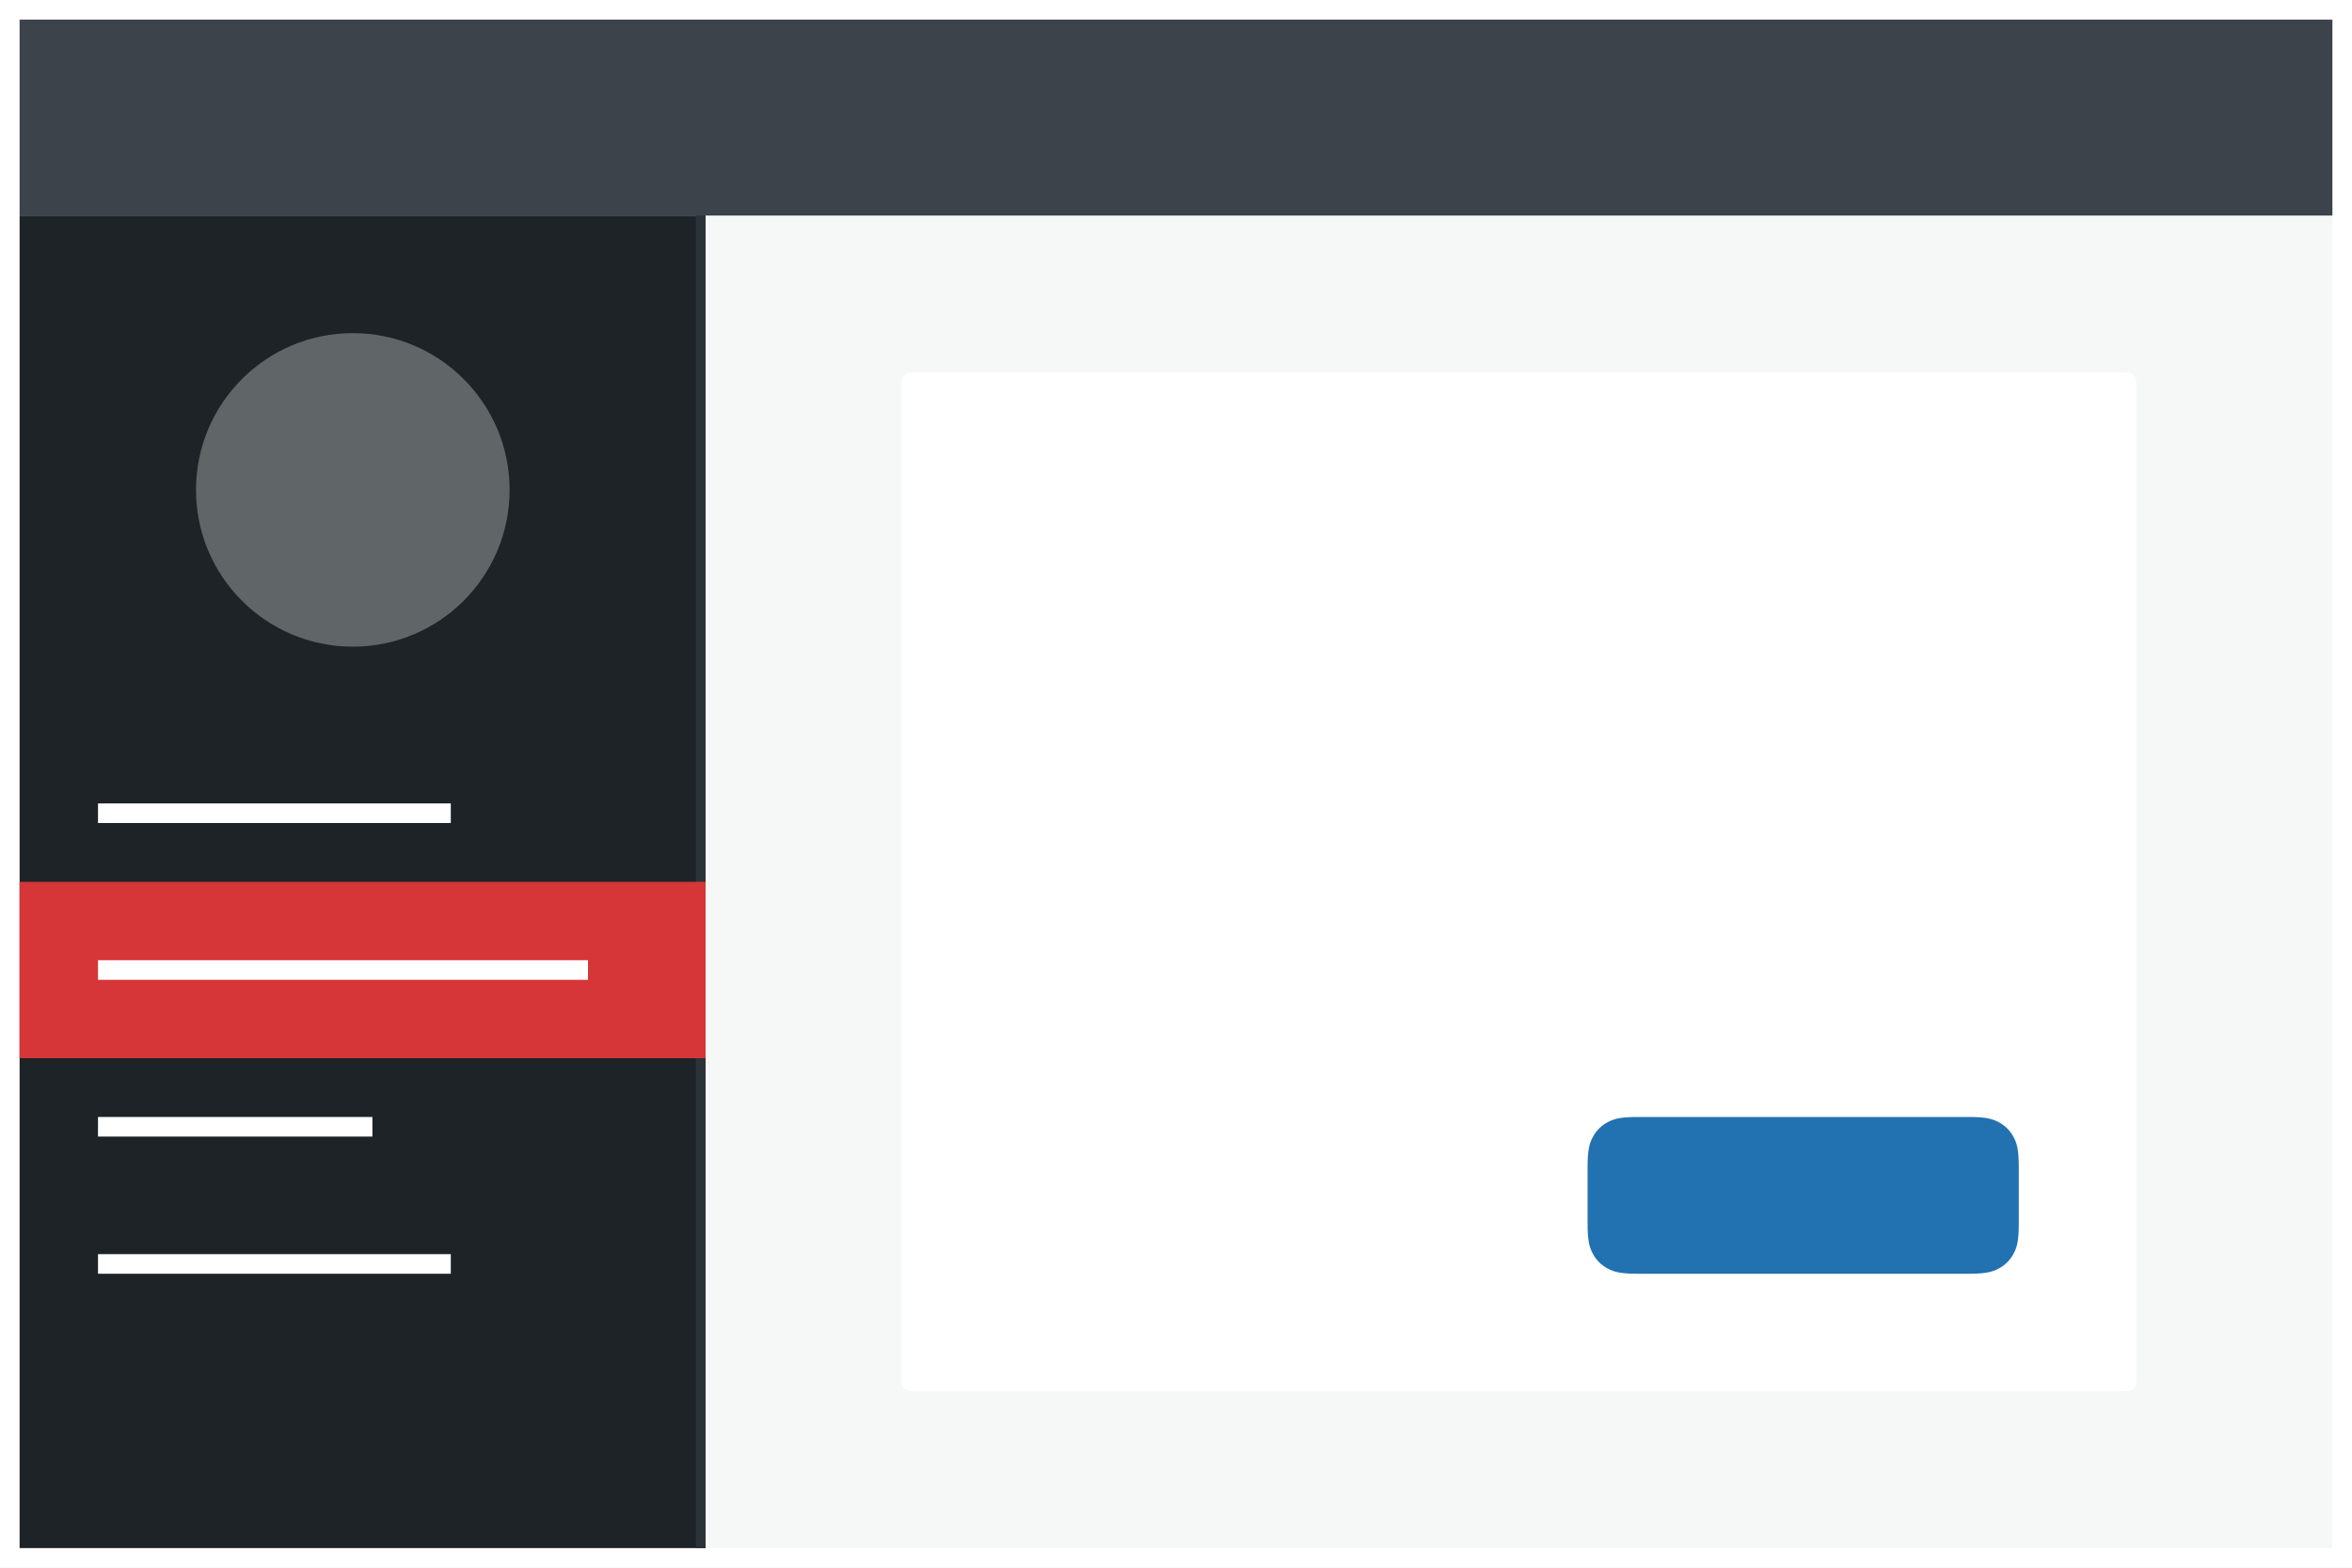
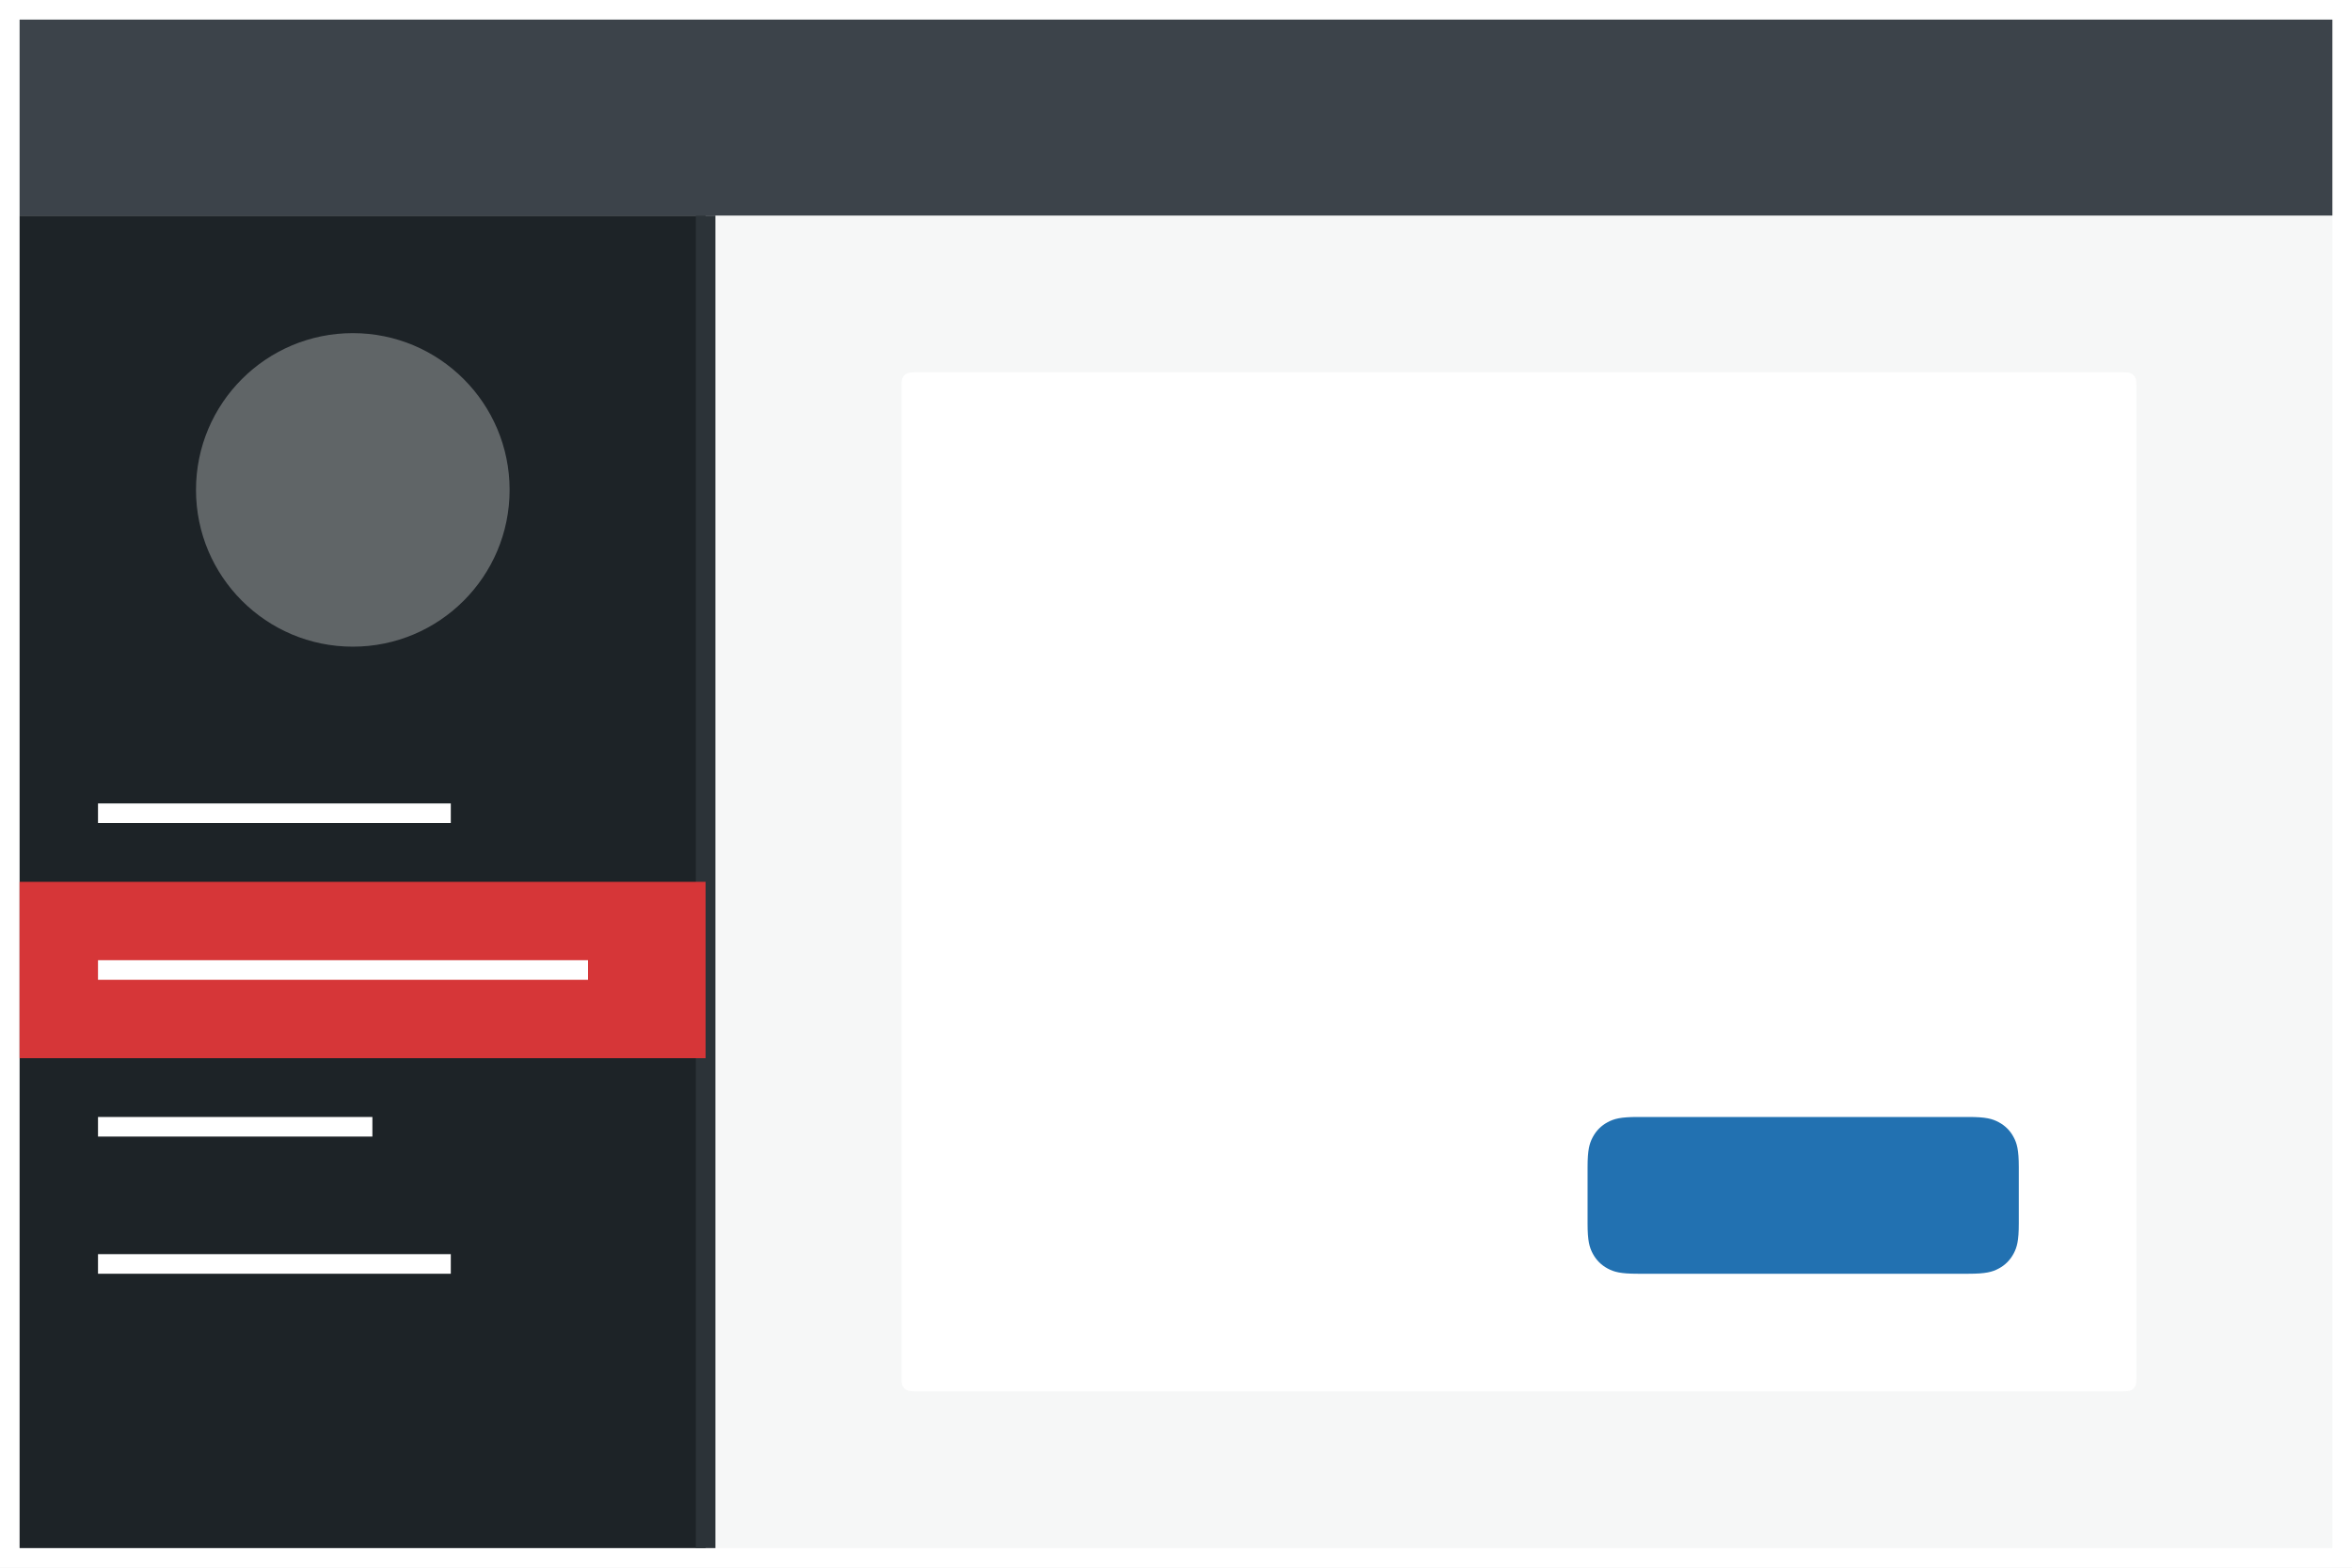
<svg xmlns="http://www.w3.org/2000/svg" width="120" height="80">
  <g fill="none" fill-rule="evenodd">
    <path fill="#FFF" d="M0 0h120v80H0z" />
    <path fill="#F6F7F7" d="M36 11h83v68H36z" />
    <path d="M46.641 19h61.718c.223 0 .304.023.385.067a.454.454 0 01.19.189c.043.081.066.162.066.385v50.718c0 .223-.023.304-.067.385a.454.454 0 01-.189.19c-.081.043-.162.066-.385.066H46.641c-.223 0-.304-.023-.385-.067a.454.454 0 01-.19-.189c-.043-.081-.066-.162-.066-.385V19.641c0-.223.023-.304.067-.385a.454.454 0 01.189-.19c.081-.043.162-.066.385-.066z" fill="#FFF" />
    <path d="M83.564 57h16.872c.892 0 1.215.093 1.54.267.327.174.583.43.757.756.174.326.267.65.267 1.54v2.873c0 .892-.093 1.215-.267 1.54-.174.327-.43.583-.756.757-.326.174-.65.267-1.54.267H83.563c-.892 0-1.215-.093-1.54-.267a1.817 1.817 0 01-.757-.756c-.174-.326-.267-.65-.267-1.54v-2.873c0-.892.093-1.215.267-1.54.174-.327.43-.583.756-.757.326-.174.65-.267 1.54-.267z" fill="#2271B1" />
    <path fill="#1D2327" d="M1 11h35v68H1z" />
-     <path fill="#2C3338" d="M35.5 11h.5v68h-.5z" />
+     <path fill="#2C3338" d="M35.5 11h1v68h-1z" />
    <path fill="#D63638" d="M1 45h35v9H1z" />
    <path d="M23 64v1H5v-1h18zm-4-7v1H5v-1h14zm11-8v1H5v-1h25zm-7-8v1H5v-1h18z" fill="#FFF" />
    <circle fill-opacity=".3" fill="#FFF" cx="18" cy="25" r="8" />
    <path fill="#3C434A" d="M1 1h118v10H1z" />
  </g>
</svg>
